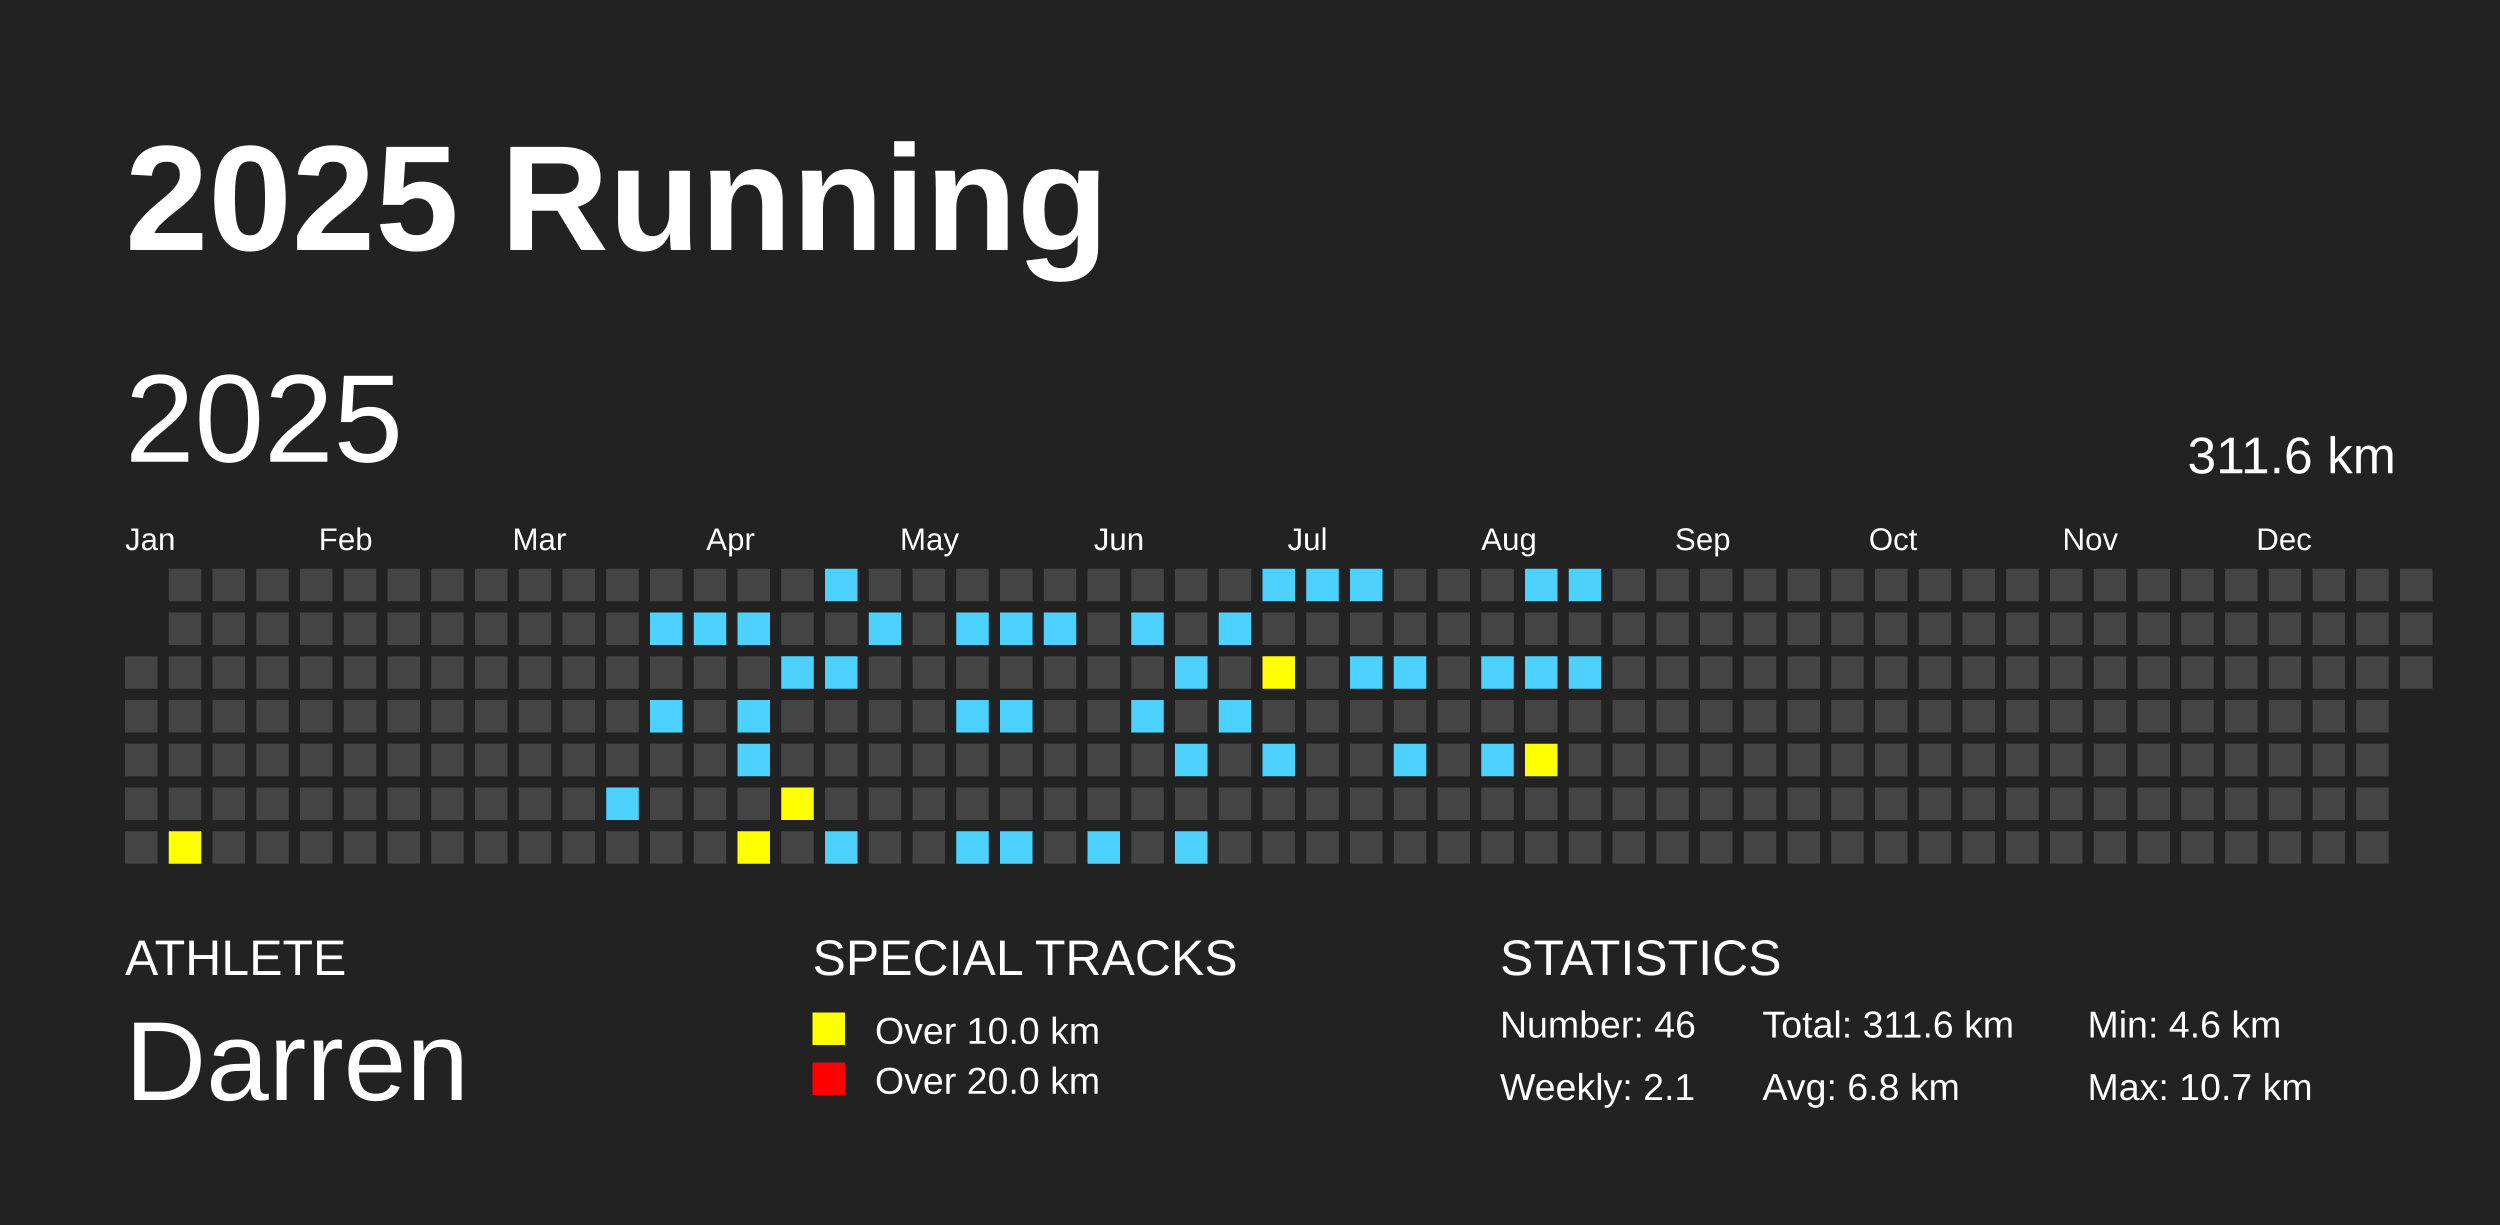
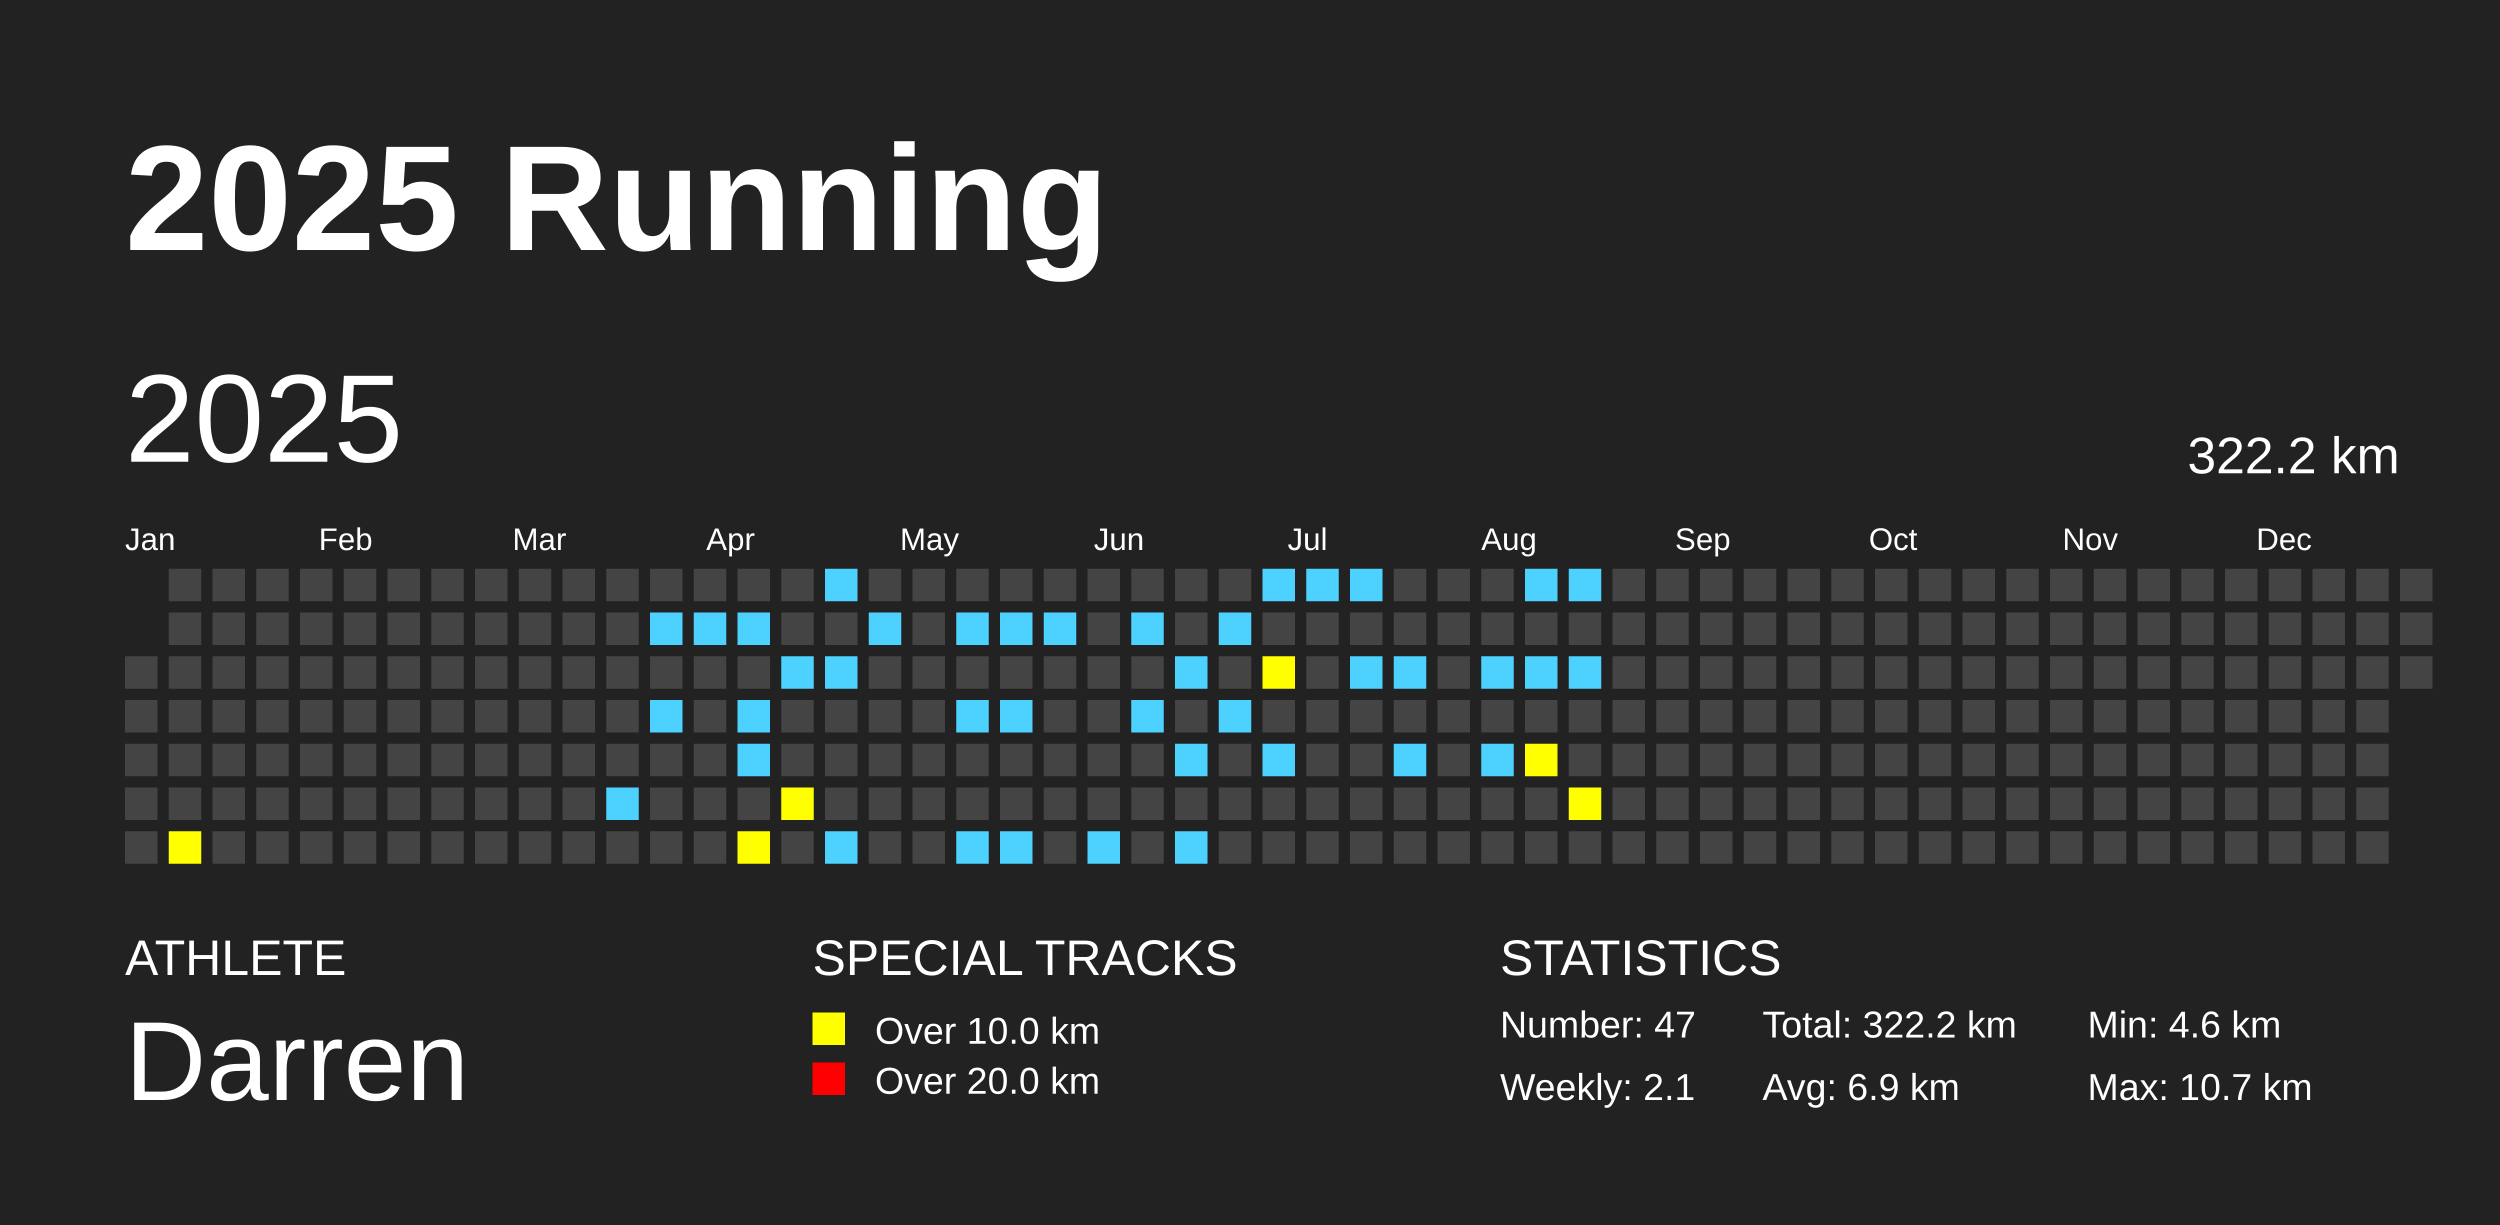
<svg xmlns="http://www.w3.org/2000/svg" baseProfile="full" height="98mm" version="1.1" viewBox="0,0,200,98" width="200mm">
  <defs />
  <rect fill="#222222" height="98" width="200" x="0" y="0" />
  <text fill="#FFFFFF" style="font-size:12px; font-family:Arial; font-weight:bold;" x="10" y="20">2025 Running</text>
  <text fill="#FFFFFF" style="font-size:4px; font-family:Arial" x="10" y="78">ATHLETE</text>
  <text fill="#FFFFFF" style="font-size:9px; font-family:Arial" x="10" y="88">Darren</text>
  <text fill="#FFFFFF" style="font-size:4px; font-family:Arial" x="65" y="78">SPECIAL TRACKS</text>
  <rect fill="yellow" height="2.6" width="2.6" x="65" y="81" />
  <text fill="#FFFFFF" style="font-size:3px; font-family:Arial" x="70" y="83.5">Over 10.0 km</text>
  <rect fill="red" height="2.6" width="2.6" x="65" y="85" />
  <text fill="#FFFFFF" style="font-size:3px; font-family:Arial" x="70" y="87.5">Over 20.0 km</text>
  <text fill="#FFFFFF" style="font-size:4px; font-family:Arial" x="120" y="78">STATISTICS</text>
-   <text fill="#FFFFFF" style="font-size:3px; font-family:Arial" x="120" y="83">Number: 46</text>
+   <text fill="#FFFFFF" style="font-size:3px; font-family:Arial" x="120" y="83">Number: 47</text>
  <text fill="#FFFFFF" style="font-size:3px; font-family:Arial" x="120" y="88">Weekly: 2.1</text>
-   <text fill="#FFFFFF" style="font-size:3px; font-family:Arial" x="141" y="83">Total: 311.6 km</text>
-   <text fill="#FFFFFF" style="font-size:3px; font-family:Arial" x="141" y="88">Avg: 6.8 km</text>
+   <text fill="#FFFFFF" style="font-size:3px; font-family:Arial" x="141" y="83">Total: 322.2 km</text>
+   <text fill="#FFFFFF" style="font-size:3px; font-family:Arial" x="141" y="88">Avg: 6.9 km</text>
  <text fill="#FFFFFF" style="font-size:3px; font-family:Arial" x="167" y="83">Min: 4.6 km</text>
  <text fill="#FFFFFF" style="font-size:3px; font-family:Arial" x="167" y="88">Max: 10.7 km</text>
  <text dominant-baseline="hanging" fill="#FFFFFF" style="font-size:10.0px; font-family:Arial;" x="10" y="30">2025</text>
-   <text dominant-baseline="hanging" fill="#FFFFFF" style="font-size:4.125px; font-family:Arial;" x="175" y="35">311.6 km</text>
+   <text dominant-baseline="hanging" fill="#FFFFFF" style="font-size:4.125px; font-family:Arial;" x="175" y="35">322.2 km</text>
  <text fill="#FFFFFF" style="font-size:2.5px; font-family:Arial" x="10.0" y="44">Jan</text>
  <text fill="#FFFFFF" style="font-size:2.5px; font-family:Arial" x="25.5" y="44">Feb</text>
  <text fill="#FFFFFF" style="font-size:2.5px; font-family:Arial" x="41.0" y="44">Mar</text>
  <text fill="#FFFFFF" style="font-size:2.5px; font-family:Arial" x="56.5" y="44">Apr</text>
  <text fill="#FFFFFF" style="font-size:2.5px; font-family:Arial" x="72.0" y="44">May</text>
  <text fill="#FFFFFF" style="font-size:2.5px; font-family:Arial" x="87.5" y="44">Jun</text>
  <text fill="#FFFFFF" style="font-size:2.5px; font-family:Arial" x="103.0" y="44">Jul</text>
  <text fill="#FFFFFF" style="font-size:2.5px; font-family:Arial" x="118.5" y="44">Aug</text>
  <text fill="#FFFFFF" style="font-size:2.5px; font-family:Arial" x="134.0" y="44">Sep</text>
  <text fill="#FFFFFF" style="font-size:2.5px; font-family:Arial" x="149.5" y="44">Oct</text>
  <text fill="#FFFFFF" style="font-size:2.5px; font-family:Arial" x="165.0" y="44">Nov</text>
  <text fill="#FFFFFF" style="font-size:2.5px; font-family:Arial" x="180.5" y="44">Dec</text>
  <rect fill="#444444" height="2.6" width="2.6" x="10.0" y="52.5" />
  <rect fill="#444444" height="2.6" width="2.6" x="10.0" y="56.0" />
  <rect fill="#444444" height="2.6" width="2.6" x="10.0" y="59.5" />
  <rect fill="#444444" height="2.6" width="2.6" x="10.0" y="63.0" />
  <rect fill="#444444" height="2.6" width="2.6" x="10.0" y="66.5" />
  <rect fill="#444444" height="2.6" width="2.6" x="13.5" y="45.5" />
  <rect fill="#444444" height="2.6" width="2.6" x="13.5" y="49.0" />
  <rect fill="#444444" height="2.6" width="2.6" x="13.5" y="52.5" />
  <rect fill="#444444" height="2.6" width="2.6" x="13.5" y="56.0" />
  <rect fill="#444444" height="2.6" width="2.6" x="13.5" y="59.5" />
  <rect fill="#444444" height="2.6" width="2.6" x="13.5" y="63.0" />
  <rect fill="yellow" height="2.6" width="2.6" x="13.5" y="66.5" />
  <rect fill="#444444" height="2.6" width="2.6" x="17.0" y="45.5" />
  <rect fill="#444444" height="2.6" width="2.6" x="17.0" y="49.0" />
  <rect fill="#444444" height="2.6" width="2.6" x="17.0" y="52.5" />
  <rect fill="#444444" height="2.6" width="2.6" x="17.0" y="56.0" />
  <rect fill="#444444" height="2.6" width="2.6" x="17.0" y="59.5" />
  <rect fill="#444444" height="2.6" width="2.6" x="17.0" y="63.0" />
  <rect fill="#444444" height="2.6" width="2.6" x="17.0" y="66.5" />
  <rect fill="#444444" height="2.6" width="2.6" x="20.5" y="45.5" />
  <rect fill="#444444" height="2.6" width="2.6" x="20.5" y="49.0" />
  <rect fill="#444444" height="2.6" width="2.6" x="20.5" y="52.5" />
  <rect fill="#444444" height="2.6" width="2.6" x="20.5" y="56.0" />
  <rect fill="#444444" height="2.6" width="2.6" x="20.5" y="59.5" />
  <rect fill="#444444" height="2.6" width="2.6" x="20.5" y="63.0" />
  <rect fill="#444444" height="2.6" width="2.6" x="20.5" y="66.5" />
  <rect fill="#444444" height="2.6" width="2.6" x="24.0" y="45.5" />
  <rect fill="#444444" height="2.6" width="2.6" x="24.0" y="49.0" />
  <rect fill="#444444" height="2.6" width="2.6" x="24.0" y="52.5" />
  <rect fill="#444444" height="2.6" width="2.6" x="24.0" y="56.0" />
  <rect fill="#444444" height="2.6" width="2.6" x="24.0" y="59.5" />
  <rect fill="#444444" height="2.6" width="2.6" x="24.0" y="63.0" />
  <rect fill="#444444" height="2.6" width="2.6" x="24.0" y="66.5" />
  <rect fill="#444444" height="2.6" width="2.6" x="27.5" y="45.5" />
  <rect fill="#444444" height="2.6" width="2.6" x="27.5" y="49.0" />
  <rect fill="#444444" height="2.6" width="2.6" x="27.5" y="52.5" />
  <rect fill="#444444" height="2.6" width="2.6" x="27.5" y="56.0" />
  <rect fill="#444444" height="2.6" width="2.6" x="27.5" y="59.5" />
  <rect fill="#444444" height="2.6" width="2.6" x="27.5" y="63.0" />
  <rect fill="#444444" height="2.6" width="2.6" x="27.5" y="66.5" />
  <rect fill="#444444" height="2.6" width="2.6" x="31.0" y="45.5" />
  <rect fill="#444444" height="2.6" width="2.6" x="31.0" y="49.0" />
  <rect fill="#444444" height="2.6" width="2.6" x="31.0" y="52.5" />
  <rect fill="#444444" height="2.6" width="2.6" x="31.0" y="56.0" />
  <rect fill="#444444" height="2.6" width="2.6" x="31.0" y="59.5" />
  <rect fill="#444444" height="2.6" width="2.6" x="31.0" y="63.0" />
  <rect fill="#444444" height="2.6" width="2.6" x="31.0" y="66.5" />
  <rect fill="#444444" height="2.6" width="2.6" x="34.5" y="45.5" />
  <rect fill="#444444" height="2.6" width="2.6" x="34.5" y="49.0" />
  <rect fill="#444444" height="2.6" width="2.6" x="34.5" y="52.5" />
  <rect fill="#444444" height="2.6" width="2.6" x="34.5" y="56.0" />
  <rect fill="#444444" height="2.6" width="2.6" x="34.5" y="59.5" />
  <rect fill="#444444" height="2.6" width="2.6" x="34.5" y="63.0" />
  <rect fill="#444444" height="2.6" width="2.6" x="34.5" y="66.5" />
  <rect fill="#444444" height="2.6" width="2.6" x="38.0" y="45.5" />
  <rect fill="#444444" height="2.6" width="2.6" x="38.0" y="49.0" />
  <rect fill="#444444" height="2.6" width="2.6" x="38.0" y="52.5" />
  <rect fill="#444444" height="2.6" width="2.6" x="38.0" y="56.0" />
  <rect fill="#444444" height="2.6" width="2.6" x="38.0" y="59.5" />
  <rect fill="#444444" height="2.6" width="2.6" x="38.0" y="63.0" />
  <rect fill="#444444" height="2.6" width="2.6" x="38.0" y="66.5" />
  <rect fill="#444444" height="2.6" width="2.6" x="41.5" y="45.5" />
  <rect fill="#444444" height="2.6" width="2.6" x="41.5" y="49.0" />
  <rect fill="#444444" height="2.6" width="2.6" x="41.5" y="52.5" />
  <rect fill="#444444" height="2.6" width="2.6" x="41.5" y="56.0" />
  <rect fill="#444444" height="2.6" width="2.6" x="41.5" y="59.5" />
  <rect fill="#444444" height="2.6" width="2.6" x="41.5" y="63.0" />
  <rect fill="#444444" height="2.6" width="2.6" x="41.5" y="66.5" />
  <rect fill="#444444" height="2.6" width="2.6" x="45.0" y="45.5" />
  <rect fill="#444444" height="2.6" width="2.6" x="45.0" y="49.0" />
  <rect fill="#444444" height="2.6" width="2.6" x="45.0" y="52.5" />
  <rect fill="#444444" height="2.6" width="2.6" x="45.0" y="56.0" />
  <rect fill="#444444" height="2.6" width="2.6" x="45.0" y="59.5" />
  <rect fill="#444444" height="2.6" width="2.6" x="45.0" y="63.0" />
  <rect fill="#444444" height="2.6" width="2.6" x="45.0" y="66.5" />
  <rect fill="#444444" height="2.6" width="2.6" x="48.5" y="45.5" />
  <rect fill="#444444" height="2.6" width="2.6" x="48.5" y="49.0" />
  <rect fill="#444444" height="2.6" width="2.6" x="48.5" y="52.5" />
  <rect fill="#444444" height="2.6" width="2.6" x="48.5" y="56.0" />
  <rect fill="#444444" height="2.6" width="2.6" x="48.5" y="59.5" />
  <rect fill="#4DD2FF" height="2.6" width="2.6" x="48.5" y="63.0" />
  <rect fill="#444444" height="2.6" width="2.6" x="48.5" y="66.5" />
  <rect fill="#444444" height="2.6" width="2.6" x="52.0" y="45.5" />
  <rect fill="#4DD2FF" height="2.6" width="2.6" x="52.0" y="49.0" />
  <rect fill="#444444" height="2.6" width="2.6" x="52.0" y="52.5" />
  <rect fill="#4DD2FF" height="2.6" width="2.6" x="52.0" y="56.0" />
  <rect fill="#444444" height="2.6" width="2.6" x="52.0" y="59.5" />
  <rect fill="#444444" height="2.6" width="2.6" x="52.0" y="63.0" />
  <rect fill="#444444" height="2.6" width="2.6" x="52.0" y="66.5" />
  <rect fill="#444444" height="2.6" width="2.6" x="55.5" y="45.5" />
  <rect fill="#4DD2FF" height="2.6" width="2.6" x="55.5" y="49.0" />
  <rect fill="#444444" height="2.6" width="2.6" x="55.5" y="52.5" />
  <rect fill="#444444" height="2.6" width="2.6" x="55.5" y="56.0" />
  <rect fill="#444444" height="2.6" width="2.6" x="55.5" y="59.5" />
  <rect fill="#444444" height="2.6" width="2.6" x="55.5" y="63.0" />
  <rect fill="#444444" height="2.6" width="2.6" x="55.5" y="66.5" />
  <rect fill="#444444" height="2.6" width="2.6" x="59.0" y="45.5" />
  <rect fill="#4DD2FF" height="2.6" width="2.6" x="59.0" y="49.0" />
  <rect fill="#444444" height="2.6" width="2.6" x="59.0" y="52.5" />
  <rect fill="#4DD2FF" height="2.6" width="2.6" x="59.0" y="56.0" />
  <rect fill="#4DD2FF" height="2.6" width="2.6" x="59.0" y="59.5" />
  <rect fill="#444444" height="2.6" width="2.6" x="59.0" y="63.0" />
  <rect fill="yellow" height="2.6" width="2.6" x="59.0" y="66.5" />
  <rect fill="#444444" height="2.6" width="2.6" x="62.5" y="45.5" />
  <rect fill="#444444" height="2.6" width="2.6" x="62.5" y="49.0" />
  <rect fill="#4DD2FF" height="2.6" width="2.6" x="62.5" y="52.5" />
  <rect fill="#444444" height="2.6" width="2.6" x="62.5" y="56.0" />
  <rect fill="#444444" height="2.6" width="2.6" x="62.5" y="59.5" />
  <rect fill="yellow" height="2.6" width="2.6" x="62.5" y="63.0" />
  <rect fill="#444444" height="2.6" width="2.6" x="62.5" y="66.5" />
  <rect fill="#4DD2FF" height="2.6" width="2.6" x="66.0" y="45.5" />
  <rect fill="#444444" height="2.6" width="2.6" x="66.0" y="49.0" />
  <rect fill="#4DD2FF" height="2.6" width="2.6" x="66.0" y="52.5" />
  <rect fill="#444444" height="2.6" width="2.6" x="66.0" y="56.0" />
  <rect fill="#444444" height="2.6" width="2.6" x="66.0" y="59.5" />
  <rect fill="#444444" height="2.6" width="2.6" x="66.0" y="63.0" />
  <rect fill="#4DD2FF" height="2.6" width="2.6" x="66.0" y="66.5" />
  <rect fill="#444444" height="2.6" width="2.6" x="69.5" y="45.5" />
  <rect fill="#4DD2FF" height="2.6" width="2.6" x="69.5" y="49.0" />
  <rect fill="#444444" height="2.6" width="2.6" x="69.5" y="52.5" />
  <rect fill="#444444" height="2.6" width="2.6" x="69.5" y="56.0" />
  <rect fill="#444444" height="2.6" width="2.6" x="69.5" y="59.5" />
  <rect fill="#444444" height="2.6" width="2.6" x="69.5" y="63.0" />
  <rect fill="#444444" height="2.6" width="2.6" x="69.5" y="66.5" />
  <rect fill="#444444" height="2.6" width="2.6" x="73.0" y="45.5" />
  <rect fill="#444444" height="2.6" width="2.6" x="73.0" y="49.0" />
  <rect fill="#444444" height="2.6" width="2.6" x="73.0" y="52.5" />
  <rect fill="#444444" height="2.6" width="2.6" x="73.0" y="56.0" />
  <rect fill="#444444" height="2.6" width="2.6" x="73.0" y="59.5" />
  <rect fill="#444444" height="2.6" width="2.6" x="73.0" y="63.0" />
  <rect fill="#444444" height="2.6" width="2.6" x="73.0" y="66.5" />
  <rect fill="#444444" height="2.6" width="2.6" x="76.5" y="45.5" />
  <rect fill="#4DD2FF" height="2.6" width="2.6" x="76.5" y="49.0" />
  <rect fill="#444444" height="2.6" width="2.6" x="76.5" y="52.5" />
  <rect fill="#4DD2FF" height="2.6" width="2.6" x="76.5" y="56.0" />
  <rect fill="#444444" height="2.6" width="2.6" x="76.5" y="59.5" />
  <rect fill="#444444" height="2.6" width="2.6" x="76.5" y="63.0" />
  <rect fill="#4DD2FF" height="2.6" width="2.6" x="76.5" y="66.5" />
  <rect fill="#444444" height="2.6" width="2.6" x="80.0" y="45.5" />
  <rect fill="#4DD2FF" height="2.6" width="2.6" x="80.0" y="49.0" />
  <rect fill="#444444" height="2.6" width="2.6" x="80.0" y="52.5" />
  <rect fill="#4DD2FF" height="2.6" width="2.6" x="80.0" y="56.0" />
  <rect fill="#444444" height="2.6" width="2.6" x="80.0" y="59.5" />
  <rect fill="#444444" height="2.6" width="2.6" x="80.0" y="63.0" />
  <rect fill="#4DD2FF" height="2.6" width="2.6" x="80.0" y="66.5" />
  <rect fill="#444444" height="2.6" width="2.6" x="83.5" y="45.5" />
  <rect fill="#4DD2FF" height="2.6" width="2.6" x="83.5" y="49.0" />
  <rect fill="#444444" height="2.6" width="2.6" x="83.5" y="52.5" />
  <rect fill="#444444" height="2.6" width="2.6" x="83.5" y="56.0" />
  <rect fill="#444444" height="2.6" width="2.6" x="83.5" y="59.5" />
  <rect fill="#444444" height="2.6" width="2.6" x="83.5" y="63.0" />
  <rect fill="#444444" height="2.6" width="2.6" x="83.5" y="66.5" />
  <rect fill="#444444" height="2.6" width="2.6" x="87.0" y="45.5" />
  <rect fill="#444444" height="2.6" width="2.6" x="87.0" y="49.0" />
  <rect fill="#444444" height="2.6" width="2.6" x="87.0" y="52.5" />
  <rect fill="#444444" height="2.6" width="2.6" x="87.0" y="56.0" />
  <rect fill="#444444" height="2.6" width="2.6" x="87.0" y="59.5" />
  <rect fill="#444444" height="2.6" width="2.6" x="87.0" y="63.0" />
  <rect fill="#4DD2FF" height="2.6" width="2.6" x="87.0" y="66.5" />
  <rect fill="#444444" height="2.6" width="2.6" x="90.5" y="45.5" />
  <rect fill="#4DD2FF" height="2.6" width="2.6" x="90.5" y="49.0" />
  <rect fill="#444444" height="2.6" width="2.6" x="90.5" y="52.5" />
  <rect fill="#4DD2FF" height="2.6" width="2.6" x="90.5" y="56.0" />
  <rect fill="#444444" height="2.6" width="2.6" x="90.5" y="59.5" />
  <rect fill="#444444" height="2.6" width="2.6" x="90.5" y="63.0" />
  <rect fill="#444444" height="2.6" width="2.6" x="90.5" y="66.5" />
  <rect fill="#444444" height="2.6" width="2.6" x="94.0" y="45.5" />
  <rect fill="#444444" height="2.6" width="2.6" x="94.0" y="49.0" />
  <rect fill="#4DD2FF" height="2.6" width="2.6" x="94.0" y="52.5" />
  <rect fill="#444444" height="2.6" width="2.6" x="94.0" y="56.0" />
  <rect fill="#4DD2FF" height="2.6" width="2.6" x="94.0" y="59.5" />
  <rect fill="#444444" height="2.6" width="2.6" x="94.0" y="63.0" />
  <rect fill="#4DD2FF" height="2.6" width="2.6" x="94.0" y="66.5" />
  <rect fill="#444444" height="2.6" width="2.6" x="97.5" y="45.5" />
  <rect fill="#4DD2FF" height="2.6" width="2.6" x="97.5" y="49.0" />
  <rect fill="#444444" height="2.6" width="2.6" x="97.5" y="52.5" />
  <rect fill="#4DD2FF" height="2.6" width="2.6" x="97.5" y="56.0" />
  <rect fill="#444444" height="2.6" width="2.6" x="97.5" y="59.5" />
  <rect fill="#444444" height="2.6" width="2.6" x="97.5" y="63.0" />
  <rect fill="#444444" height="2.6" width="2.6" x="97.5" y="66.5" />
  <rect fill="#4DD2FF" height="2.6" width="2.6" x="101.0" y="45.5" />
  <rect fill="#444444" height="2.6" width="2.6" x="101.0" y="49.0" />
  <rect fill="yellow" height="2.6" width="2.6" x="101.0" y="52.5" />
  <rect fill="#444444" height="2.6" width="2.6" x="101.0" y="56.0" />
  <rect fill="#4DD2FF" height="2.6" width="2.6" x="101.0" y="59.5" />
  <rect fill="#444444" height="2.6" width="2.6" x="101.0" y="63.0" />
  <rect fill="#444444" height="2.6" width="2.6" x="101.0" y="66.5" />
  <rect fill="#4DD2FF" height="2.6" width="2.6" x="104.5" y="45.5" />
  <rect fill="#444444" height="2.6" width="2.6" x="104.5" y="49.0" />
  <rect fill="#444444" height="2.6" width="2.6" x="104.5" y="52.5" />
  <rect fill="#444444" height="2.6" width="2.6" x="104.5" y="56.0" />
  <rect fill="#444444" height="2.6" width="2.6" x="104.5" y="59.5" />
  <rect fill="#444444" height="2.6" width="2.6" x="104.5" y="63.0" />
  <rect fill="#444444" height="2.6" width="2.6" x="104.5" y="66.5" />
  <rect fill="#4DD2FF" height="2.6" width="2.6" x="108.0" y="45.5" />
  <rect fill="#444444" height="2.6" width="2.6" x="108.0" y="49.0" />
  <rect fill="#4DD2FF" height="2.6" width="2.6" x="108.0" y="52.5" />
  <rect fill="#444444" height="2.6" width="2.6" x="108.0" y="56.0" />
  <rect fill="#444444" height="2.6" width="2.6" x="108.0" y="59.5" />
  <rect fill="#444444" height="2.6" width="2.6" x="108.0" y="63.0" />
  <rect fill="#444444" height="2.6" width="2.6" x="108.0" y="66.5" />
  <rect fill="#444444" height="2.6" width="2.6" x="111.5" y="45.5" />
  <rect fill="#444444" height="2.6" width="2.6" x="111.5" y="49.0" />
  <rect fill="#4DD2FF" height="2.6" width="2.6" x="111.5" y="52.5" />
  <rect fill="#444444" height="2.6" width="2.6" x="111.5" y="56.0" />
  <rect fill="#4DD2FF" height="2.6" width="2.6" x="111.5" y="59.5" />
  <rect fill="#444444" height="2.6" width="2.6" x="111.5" y="63.0" />
  <rect fill="#444444" height="2.6" width="2.6" x="111.5" y="66.5" />
  <rect fill="#444444" height="2.6" width="2.6" x="115.0" y="45.5" />
  <rect fill="#444444" height="2.6" width="2.6" x="115.0" y="49.0" />
  <rect fill="#444444" height="2.6" width="2.6" x="115.0" y="52.5" />
  <rect fill="#444444" height="2.6" width="2.6" x="115.0" y="56.0" />
  <rect fill="#444444" height="2.6" width="2.6" x="115.0" y="59.5" />
  <rect fill="#444444" height="2.6" width="2.6" x="115.0" y="63.0" />
  <rect fill="#444444" height="2.6" width="2.6" x="115.0" y="66.5" />
  <rect fill="#444444" height="2.6" width="2.6" x="118.5" y="45.5" />
  <rect fill="#444444" height="2.6" width="2.6" x="118.5" y="49.0" />
  <rect fill="#4DD2FF" height="2.6" width="2.6" x="118.5" y="52.5" />
  <rect fill="#444444" height="2.6" width="2.6" x="118.5" y="56.0" />
  <rect fill="#4DD2FF" height="2.6" width="2.6" x="118.5" y="59.5" />
  <rect fill="#444444" height="2.6" width="2.6" x="118.5" y="63.0" />
  <rect fill="#444444" height="2.6" width="2.6" x="118.5" y="66.5" />
  <rect fill="#4DD2FF" height="2.6" width="2.6" x="122.0" y="45.5" />
  <rect fill="#444444" height="2.6" width="2.6" x="122.0" y="49.0" />
  <rect fill="#4DD2FF" height="2.6" width="2.6" x="122.0" y="52.5" />
  <rect fill="#444444" height="2.6" width="2.6" x="122.0" y="56.0" />
  <rect fill="yellow" height="2.6" width="2.6" x="122.0" y="59.5" />
  <rect fill="#444444" height="2.6" width="2.6" x="122.0" y="63.0" />
  <rect fill="#444444" height="2.6" width="2.6" x="122.0" y="66.5" />
  <rect fill="#4DD2FF" height="2.6" width="2.6" x="125.5" y="45.5" />
  <rect fill="#444444" height="2.6" width="2.6" x="125.5" y="49.0" />
  <rect fill="#4DD2FF" height="2.6" width="2.6" x="125.5" y="52.5" />
  <rect fill="#444444" height="2.6" width="2.6" x="125.5" y="56.0" />
  <rect fill="#444444" height="2.6" width="2.6" x="125.5" y="59.5" />
-   <rect fill="#444444" height="2.6" width="2.6" x="125.5" y="63.0" />
+   <rect fill="yellow" height="2.6" width="2.6" x="125.5" y="63.0" />
  <rect fill="#444444" height="2.6" width="2.6" x="125.5" y="66.5" />
  <rect fill="#444444" height="2.6" width="2.6" x="129.0" y="45.5" />
  <rect fill="#444444" height="2.6" width="2.6" x="129.0" y="49.0" />
  <rect fill="#444444" height="2.6" width="2.6" x="129.0" y="52.5" />
  <rect fill="#444444" height="2.6" width="2.6" x="129.0" y="56.0" />
  <rect fill="#444444" height="2.6" width="2.6" x="129.0" y="59.5" />
  <rect fill="#444444" height="2.6" width="2.6" x="129.0" y="63.0" />
  <rect fill="#444444" height="2.6" width="2.6" x="129.0" y="66.5" />
  <rect fill="#444444" height="2.6" width="2.6" x="132.5" y="45.5" />
  <rect fill="#444444" height="2.6" width="2.6" x="132.5" y="49.0" />
  <rect fill="#444444" height="2.6" width="2.6" x="132.5" y="52.5" />
  <rect fill="#444444" height="2.6" width="2.6" x="132.5" y="56.0" />
  <rect fill="#444444" height="2.6" width="2.6" x="132.5" y="59.5" />
  <rect fill="#444444" height="2.6" width="2.6" x="132.5" y="63.0" />
  <rect fill="#444444" height="2.6" width="2.6" x="132.5" y="66.5" />
  <rect fill="#444444" height="2.6" width="2.6" x="136.0" y="45.5" />
  <rect fill="#444444" height="2.6" width="2.6" x="136.0" y="49.0" />
  <rect fill="#444444" height="2.6" width="2.6" x="136.0" y="52.5" />
  <rect fill="#444444" height="2.6" width="2.6" x="136.0" y="56.0" />
  <rect fill="#444444" height="2.6" width="2.6" x="136.0" y="59.5" />
  <rect fill="#444444" height="2.6" width="2.6" x="136.0" y="63.0" />
  <rect fill="#444444" height="2.6" width="2.6" x="136.0" y="66.5" />
  <rect fill="#444444" height="2.6" width="2.6" x="139.5" y="45.5" />
  <rect fill="#444444" height="2.6" width="2.6" x="139.5" y="49.0" />
  <rect fill="#444444" height="2.6" width="2.6" x="139.5" y="52.5" />
  <rect fill="#444444" height="2.6" width="2.6" x="139.5" y="56.0" />
  <rect fill="#444444" height="2.6" width="2.6" x="139.5" y="59.5" />
  <rect fill="#444444" height="2.6" width="2.6" x="139.5" y="63.0" />
  <rect fill="#444444" height="2.6" width="2.6" x="139.5" y="66.5" />
  <rect fill="#444444" height="2.6" width="2.6" x="143.0" y="45.5" />
  <rect fill="#444444" height="2.6" width="2.6" x="143.0" y="49.0" />
  <rect fill="#444444" height="2.6" width="2.6" x="143.0" y="52.5" />
  <rect fill="#444444" height="2.6" width="2.6" x="143.0" y="56.0" />
  <rect fill="#444444" height="2.6" width="2.6" x="143.0" y="59.5" />
  <rect fill="#444444" height="2.6" width="2.6" x="143.0" y="63.0" />
  <rect fill="#444444" height="2.6" width="2.6" x="143.0" y="66.5" />
  <rect fill="#444444" height="2.6" width="2.6" x="146.5" y="45.5" />
  <rect fill="#444444" height="2.6" width="2.6" x="146.5" y="49.0" />
  <rect fill="#444444" height="2.6" width="2.6" x="146.5" y="52.5" />
  <rect fill="#444444" height="2.6" width="2.6" x="146.5" y="56.0" />
  <rect fill="#444444" height="2.6" width="2.6" x="146.5" y="59.5" />
  <rect fill="#444444" height="2.6" width="2.6" x="146.5" y="63.0" />
  <rect fill="#444444" height="2.6" width="2.6" x="146.5" y="66.5" />
  <rect fill="#444444" height="2.6" width="2.6" x="150.0" y="45.5" />
  <rect fill="#444444" height="2.6" width="2.6" x="150.0" y="49.0" />
  <rect fill="#444444" height="2.6" width="2.6" x="150.0" y="52.5" />
  <rect fill="#444444" height="2.6" width="2.6" x="150.0" y="56.0" />
  <rect fill="#444444" height="2.6" width="2.6" x="150.0" y="59.5" />
  <rect fill="#444444" height="2.6" width="2.6" x="150.0" y="63.0" />
  <rect fill="#444444" height="2.6" width="2.6" x="150.0" y="66.5" />
  <rect fill="#444444" height="2.6" width="2.6" x="153.5" y="45.5" />
  <rect fill="#444444" height="2.6" width="2.6" x="153.5" y="49.0" />
  <rect fill="#444444" height="2.6" width="2.6" x="153.5" y="52.5" />
  <rect fill="#444444" height="2.6" width="2.6" x="153.5" y="56.0" />
  <rect fill="#444444" height="2.6" width="2.6" x="153.5" y="59.5" />
  <rect fill="#444444" height="2.6" width="2.6" x="153.5" y="63.0" />
  <rect fill="#444444" height="2.6" width="2.6" x="153.5" y="66.5" />
  <rect fill="#444444" height="2.6" width="2.6" x="157.0" y="45.5" />
  <rect fill="#444444" height="2.6" width="2.6" x="157.0" y="49.0" />
  <rect fill="#444444" height="2.6" width="2.6" x="157.0" y="52.5" />
  <rect fill="#444444" height="2.6" width="2.6" x="157.0" y="56.0" />
  <rect fill="#444444" height="2.6" width="2.6" x="157.0" y="59.5" />
  <rect fill="#444444" height="2.6" width="2.6" x="157.0" y="63.0" />
  <rect fill="#444444" height="2.6" width="2.6" x="157.0" y="66.5" />
  <rect fill="#444444" height="2.6" width="2.6" x="160.5" y="45.5" />
  <rect fill="#444444" height="2.6" width="2.6" x="160.5" y="49.0" />
  <rect fill="#444444" height="2.6" width="2.6" x="160.5" y="52.5" />
  <rect fill="#444444" height="2.6" width="2.6" x="160.5" y="56.0" />
  <rect fill="#444444" height="2.6" width="2.6" x="160.5" y="59.5" />
  <rect fill="#444444" height="2.6" width="2.6" x="160.5" y="63.0" />
  <rect fill="#444444" height="2.6" width="2.6" x="160.5" y="66.5" />
  <rect fill="#444444" height="2.6" width="2.6" x="164.0" y="45.5" />
  <rect fill="#444444" height="2.6" width="2.6" x="164.0" y="49.0" />
  <rect fill="#444444" height="2.6" width="2.6" x="164.0" y="52.5" />
  <rect fill="#444444" height="2.6" width="2.6" x="164.0" y="56.0" />
  <rect fill="#444444" height="2.6" width="2.6" x="164.0" y="59.5" />
  <rect fill="#444444" height="2.6" width="2.6" x="164.0" y="63.0" />
  <rect fill="#444444" height="2.6" width="2.6" x="164.0" y="66.5" />
  <rect fill="#444444" height="2.6" width="2.6" x="167.5" y="45.5" />
  <rect fill="#444444" height="2.6" width="2.6" x="167.5" y="49.0" />
  <rect fill="#444444" height="2.6" width="2.6" x="167.5" y="52.5" />
  <rect fill="#444444" height="2.6" width="2.6" x="167.5" y="56.0" />
  <rect fill="#444444" height="2.6" width="2.6" x="167.5" y="59.5" />
  <rect fill="#444444" height="2.6" width="2.6" x="167.5" y="63.0" />
  <rect fill="#444444" height="2.6" width="2.6" x="167.5" y="66.5" />
  <rect fill="#444444" height="2.6" width="2.6" x="171.0" y="45.5" />
  <rect fill="#444444" height="2.6" width="2.6" x="171.0" y="49.0" />
  <rect fill="#444444" height="2.6" width="2.6" x="171.0" y="52.5" />
  <rect fill="#444444" height="2.6" width="2.6" x="171.0" y="56.0" />
  <rect fill="#444444" height="2.6" width="2.6" x="171.0" y="59.5" />
  <rect fill="#444444" height="2.6" width="2.6" x="171.0" y="63.0" />
  <rect fill="#444444" height="2.6" width="2.6" x="171.0" y="66.5" />
  <rect fill="#444444" height="2.6" width="2.6" x="174.5" y="45.5" />
  <rect fill="#444444" height="2.6" width="2.6" x="174.5" y="49.0" />
  <rect fill="#444444" height="2.6" width="2.6" x="174.5" y="52.5" />
  <rect fill="#444444" height="2.6" width="2.6" x="174.5" y="56.0" />
  <rect fill="#444444" height="2.6" width="2.6" x="174.5" y="59.5" />
  <rect fill="#444444" height="2.6" width="2.6" x="174.5" y="63.0" />
  <rect fill="#444444" height="2.6" width="2.6" x="174.5" y="66.5" />
  <rect fill="#444444" height="2.6" width="2.6" x="178.0" y="45.5" />
  <rect fill="#444444" height="2.6" width="2.6" x="178.0" y="49.0" />
  <rect fill="#444444" height="2.6" width="2.6" x="178.0" y="52.5" />
  <rect fill="#444444" height="2.6" width="2.6" x="178.0" y="56.0" />
  <rect fill="#444444" height="2.6" width="2.6" x="178.0" y="59.5" />
  <rect fill="#444444" height="2.6" width="2.6" x="178.0" y="63.0" />
  <rect fill="#444444" height="2.6" width="2.6" x="178.0" y="66.5" />
  <rect fill="#444444" height="2.6" width="2.6" x="181.5" y="45.5" />
  <rect fill="#444444" height="2.6" width="2.6" x="181.5" y="49.0" />
  <rect fill="#444444" height="2.6" width="2.6" x="181.5" y="52.5" />
  <rect fill="#444444" height="2.6" width="2.6" x="181.5" y="56.0" />
  <rect fill="#444444" height="2.6" width="2.6" x="181.5" y="59.5" />
  <rect fill="#444444" height="2.6" width="2.6" x="181.5" y="63.0" />
  <rect fill="#444444" height="2.6" width="2.6" x="181.5" y="66.5" />
  <rect fill="#444444" height="2.6" width="2.6" x="185.0" y="45.5" />
  <rect fill="#444444" height="2.6" width="2.6" x="185.0" y="49.0" />
  <rect fill="#444444" height="2.6" width="2.6" x="185.0" y="52.5" />
  <rect fill="#444444" height="2.6" width="2.6" x="185.0" y="56.0" />
  <rect fill="#444444" height="2.6" width="2.6" x="185.0" y="59.5" />
  <rect fill="#444444" height="2.6" width="2.6" x="185.0" y="63.0" />
  <rect fill="#444444" height="2.6" width="2.6" x="185.0" y="66.5" />
  <rect fill="#444444" height="2.6" width="2.6" x="188.5" y="45.5" />
  <rect fill="#444444" height="2.6" width="2.6" x="188.5" y="49.0" />
  <rect fill="#444444" height="2.6" width="2.6" x="188.5" y="52.5" />
  <rect fill="#444444" height="2.6" width="2.6" x="188.5" y="56.0" />
  <rect fill="#444444" height="2.6" width="2.6" x="188.5" y="59.5" />
  <rect fill="#444444" height="2.6" width="2.6" x="188.5" y="63.0" />
  <rect fill="#444444" height="2.6" width="2.6" x="188.5" y="66.5" />
  <rect fill="#444444" height="2.6" width="2.6" x="192.0" y="45.5" />
  <rect fill="#444444" height="2.6" width="2.6" x="192.0" y="49.0" />
  <rect fill="#444444" height="2.6" width="2.6" x="192.0" y="52.5" />
</svg>
